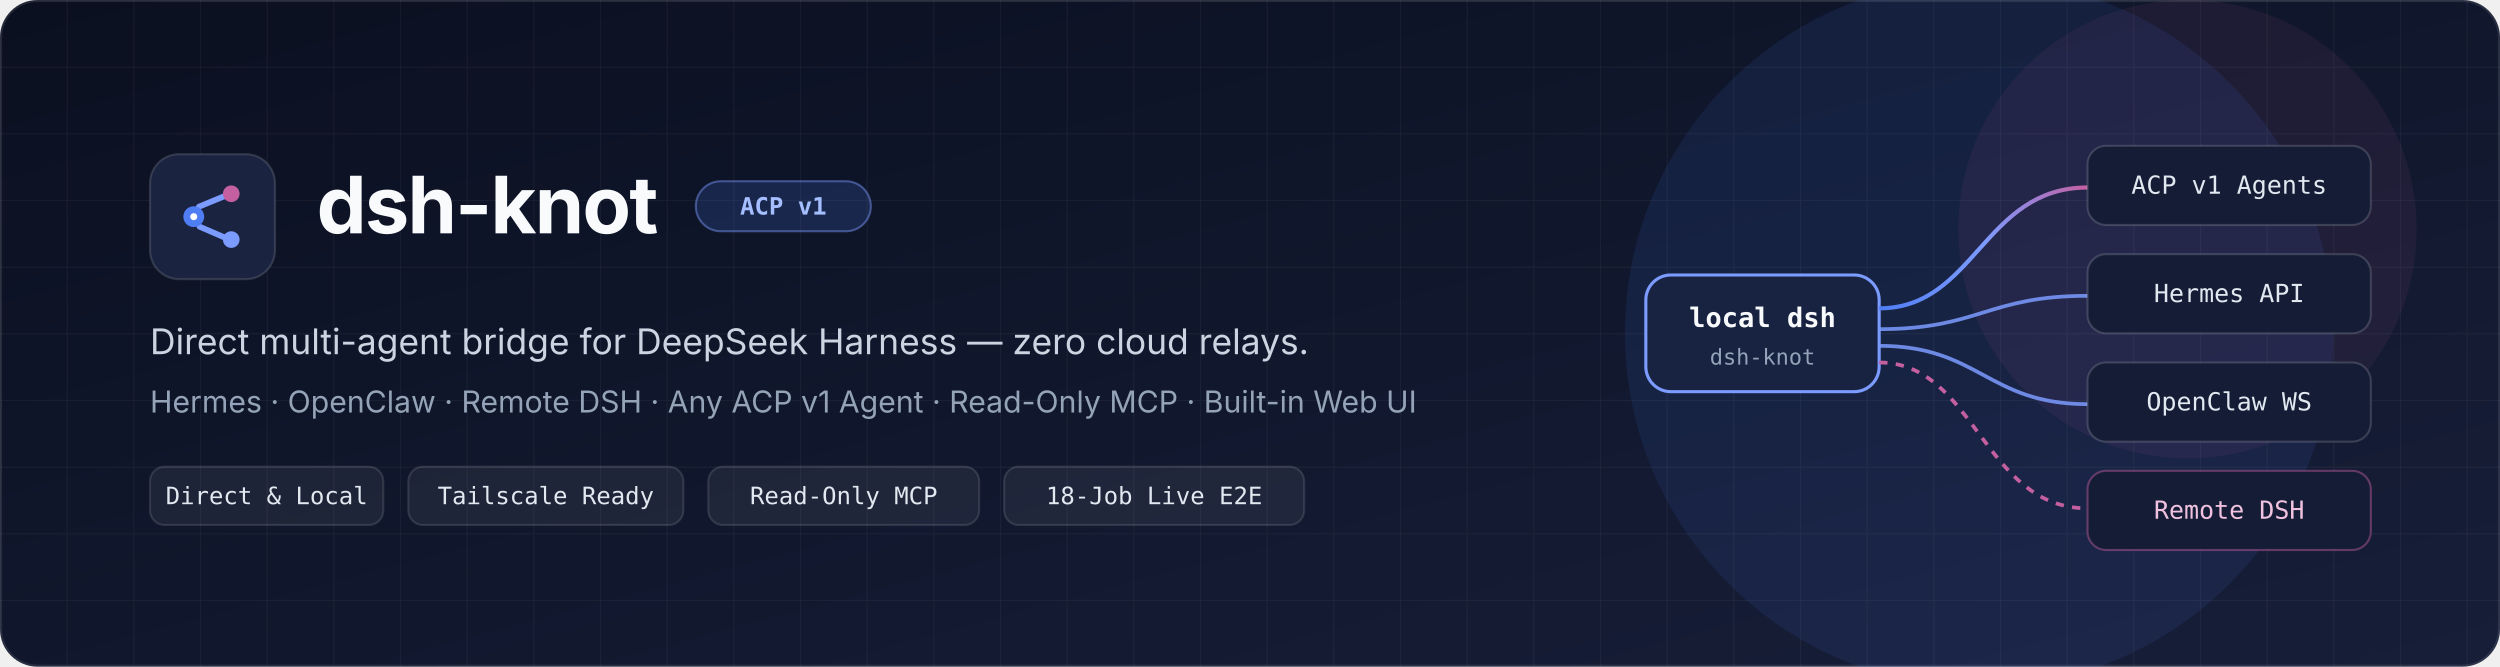
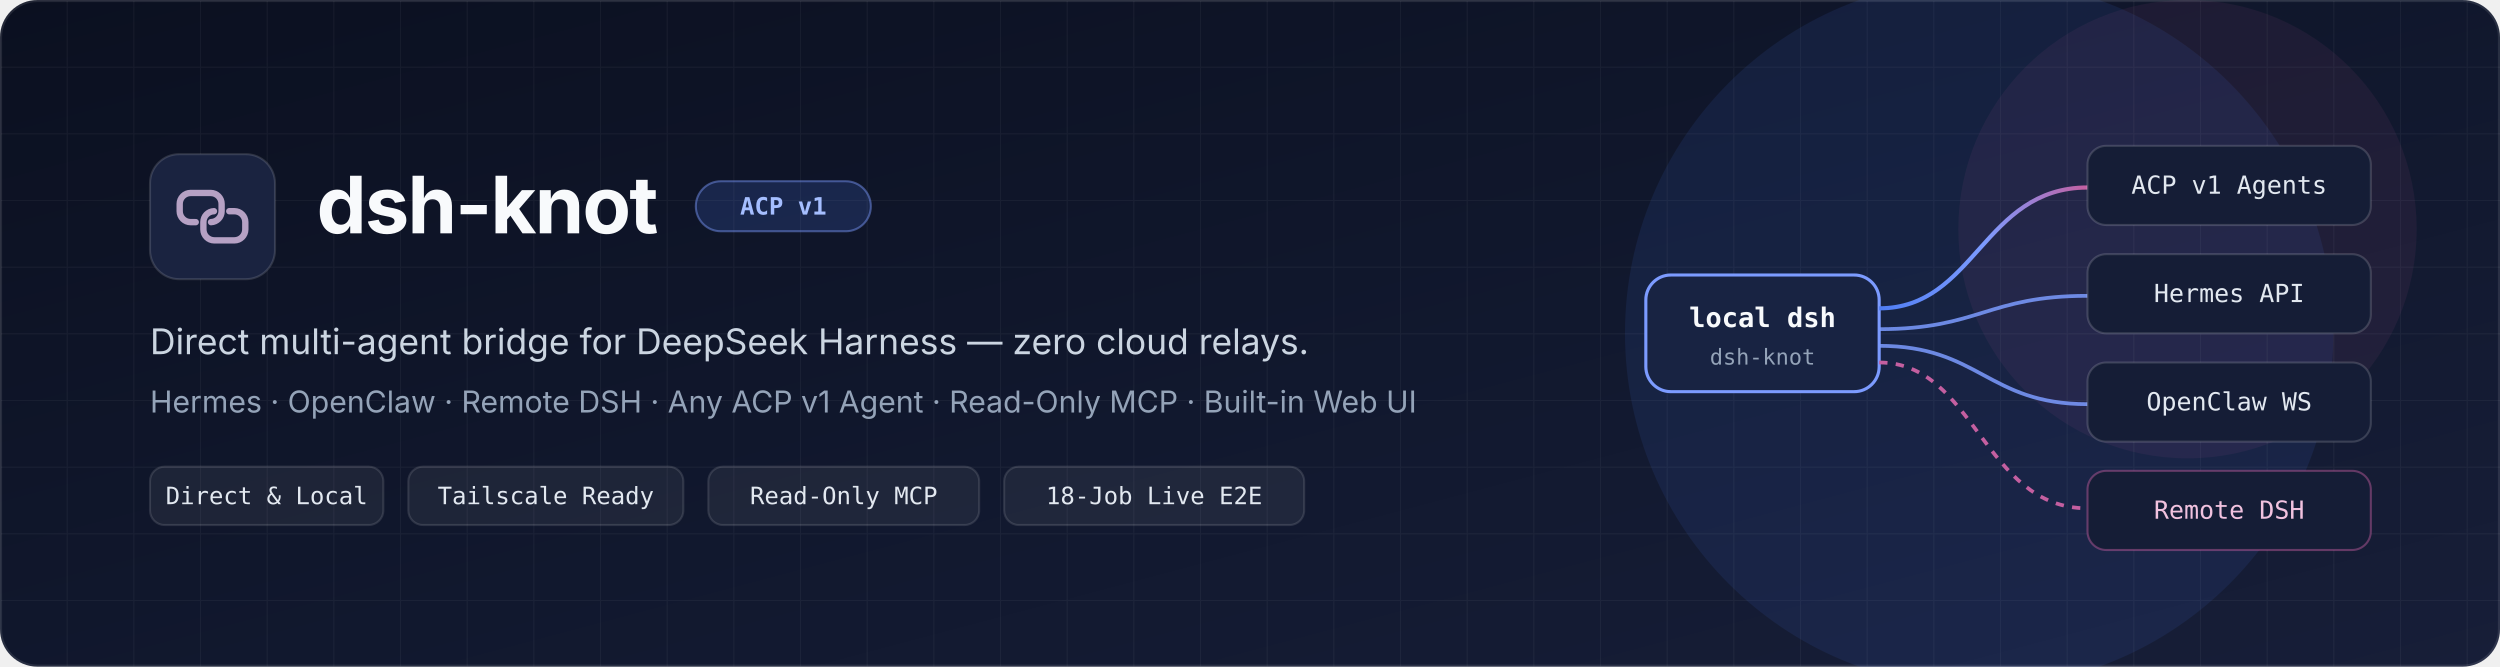
<svg xmlns="http://www.w3.org/2000/svg" viewBox="0 0 1200 320" width="1200" height="320" role="img" aria-label="dsh-knot banner">
  <defs>
    <linearGradient id="bg" x1="0" y1="0" x2="1" y2="1">
      <stop offset="0%" stop-color="#0B1020" />
      <stop offset="55%" stop-color="#11182E" />
      <stop offset="100%" stop-color="#171E38" />
    </linearGradient>
    <linearGradient id="accent" x1="0" y1="0" x2="1" y2="0">
      <stop offset="0%" stop-color="#4F7DF3" />
      <stop offset="50%" stop-color="#7C9BFF" />
      <stop offset="100%" stop-color="#C45FA0" />
    </linearGradient>
    <pattern id="grid" width="32" height="32" patternUnits="userSpaceOnUse">
      <path d="M 32 0 L 0 0 0 32" fill="none" stroke="#FFFFFF" stroke-opacity="0.045" stroke-width="1" />
    </pattern>
  </defs>
  <rect width="1200" height="320" rx="18" fill="url(#bg)" />
  <rect width="1200" height="320" rx="18" fill="url(#grid)" />
  <rect x="0.5" y="0.5" width="1199" height="319" rx="17.5" fill="none" stroke="#FFFFFF" stroke-opacity="0.1" />
  <circle cx="950" cy="160" r="170" fill="#4F7DF3" fill-opacity="0.10" />
  <circle cx="1050" cy="110" r="110" fill="#C45FA0" fill-opacity="0.08" />
  <g transform="translate(72, 74)">
    <rect width="60" height="60" rx="14" fill="#1A2340" stroke="#FFFFFF" stroke-opacity="0.14" />
-     <g transform="translate(12, 12)">
-       <path d="M11.5 13.2 24.6 7.8M11.8 22.8l12.5 5.4" fill="none" stroke="#7C9BFF" stroke-width="2.8" stroke-linecap="round" />
-       <circle cx="9" cy="18" r="5" fill="#4F7DF3" />
-       <circle cx="27" cy="7" r="4" fill="#C45FA0" />
-       <circle cx="27" cy="29" r="4" fill="#7C9BFF" />
-       <circle cx="9" cy="18" r="1.7" fill="#FFFFFF" />
-     </g>
+     <path transform="translate(9, 9) scale(1.75)" d="M7.4 13.5H6a3 3 0 0 1-3-3v-2a3 3 0 0 1 3-3h5.5a3 3 0 0 1 3 3v2a3 3 0 0 1-2.9 3M12.4 10.5a3 3 0 0 0-2.9 3v2a3 3 0 0 0 3 3H18a3 3 0 0 0 3-3v-2a3 3 0 0 0-3-3h-1.4" fill="none" stroke="#b6a1c4" stroke-width="1.75" stroke-linecap="round" />
    <text x="80" y="38" fill="#F8FAFC" font-family="-apple-system, BlinkMacSystemFont, 'Segoe UI', Inter, sans-serif" font-size="38" font-weight="700" letter-spacing="-0.8">dsh-knot</text>
    <rect x="262" y="13" width="84" height="24" rx="12" fill="#4F7DF3" fill-opacity="0.18" stroke="#7C9BFF" stroke-opacity="0.45" />
    <text x="304" y="29" text-anchor="middle" fill="#A5BEFF" font-family="ui-monospace, SFMono-Regular, Menlo, monospace" font-size="11.5" font-weight="600">ACP v1</text>
    <text x="0" y="96" fill="#CBD5E1" font-family="-apple-system, BlinkMacSystemFont, 'Segoe UI', Inter, sans-serif" font-size="17">
      Direct multi-agent bridge for DeepSeek Harness — zero cloud relays.
    </text>
    <text x="0" y="124" fill="#94A3B8" font-family="-apple-system, BlinkMacSystemFont, 'Segoe UI', Inter, sans-serif" font-size="14.5">
      Hermes · OpenClaw · Remote DSH · Any ACP v1 Agent · Read-Only MCP · Built-in Web UI
    </text>
    <g transform="translate(0, 150)" font-family="ui-monospace, SFMono-Regular, Menlo, monospace" font-size="11.5">
      <rect x="0" y="0" width="112" height="28" rx="7" fill="#FFFFFF" fill-opacity="0.06" stroke="#FFFFFF" stroke-opacity="0.12" />
      <text x="56" y="18" text-anchor="middle" fill="#E2E8F0">Direct &amp; Local</text>
      <rect x="124" y="0" width="132" height="28" rx="7" fill="#FFFFFF" fill-opacity="0.06" stroke="#FFFFFF" stroke-opacity="0.12" />
      <text x="190" y="18" text-anchor="middle" fill="#E2E8F0">Tailscale Ready</text>
      <rect x="268" y="0" width="130" height="28" rx="7" fill="#FFFFFF" fill-opacity="0.06" stroke="#FFFFFF" stroke-opacity="0.12" />
      <text x="333" y="18" text-anchor="middle" fill="#E2E8F0">Read-Only MCP</text>
      <rect x="410" y="0" width="144" height="28" rx="7" fill="#FFFFFF" fill-opacity="0.06" stroke="#FFFFFF" stroke-opacity="0.12" />
      <text x="482" y="18" text-anchor="middle" fill="#E2E8F0">18-Job Live E2E</text>
    </g>
  </g>
  <g transform="translate(790, 62)" font-family="ui-monospace, SFMono-Regular, Menlo, monospace">
    <rect x="0" y="70" width="112" height="56" rx="12" fill="#182342" stroke="#7C9BFF" stroke-width="1.5" />
    <text x="56" y="95" text-anchor="middle" fill="#F8FAFC" font-size="13" font-weight="700">local dsh</text>
    <text x="56" y="113" text-anchor="middle" fill="#94A3B8" font-size="10.5">dsh-knot</text>
    <path d="M112 86 C158 86, 162 28, 212 28" fill="none" stroke="url(#accent)" stroke-width="2" />
    <path d="M112 96 C160 96, 164 80, 212 80" fill="none" stroke="#7C9BFF" stroke-width="1.8" stroke-opacity="0.85" />
    <path d="M112 104 C160 104, 164 132, 212 132" fill="none" stroke="#7C9BFF" stroke-width="1.8" stroke-opacity="0.85" />
    <path d="M112 112 C158 112, 162 182, 212 182" fill="none" stroke="#C45FA0" stroke-width="1.8" stroke-dasharray="4 4" />
    <rect x="212" y="8" width="136" height="38" rx="9" fill="#151D36" stroke="#FFFFFF" stroke-opacity="0.16" />
    <text x="280" y="31" text-anchor="middle" fill="#E2E8F0" font-size="12">ACP v1 Agents</text>
    <rect x="212" y="60" width="136" height="38" rx="9" fill="#151D36" stroke="#FFFFFF" stroke-opacity="0.16" />
    <text x="280" y="83" text-anchor="middle" fill="#E2E8F0" font-size="12">Hermes API</text>
    <rect x="212" y="112" width="136" height="38" rx="9" fill="#151D36" stroke="#FFFFFF" stroke-opacity="0.16" />
    <text x="280" y="135" text-anchor="middle" fill="#E2E8F0" font-size="12">OpenClaw WS</text>
    <rect x="212" y="164" width="136" height="38" rx="9" fill="#151D36" stroke="#C45FA0" stroke-opacity="0.45" />
    <text x="280" y="187" text-anchor="middle" fill="#F1C2DF" font-size="12">Remote DSH</text>
  </g>
</svg>
